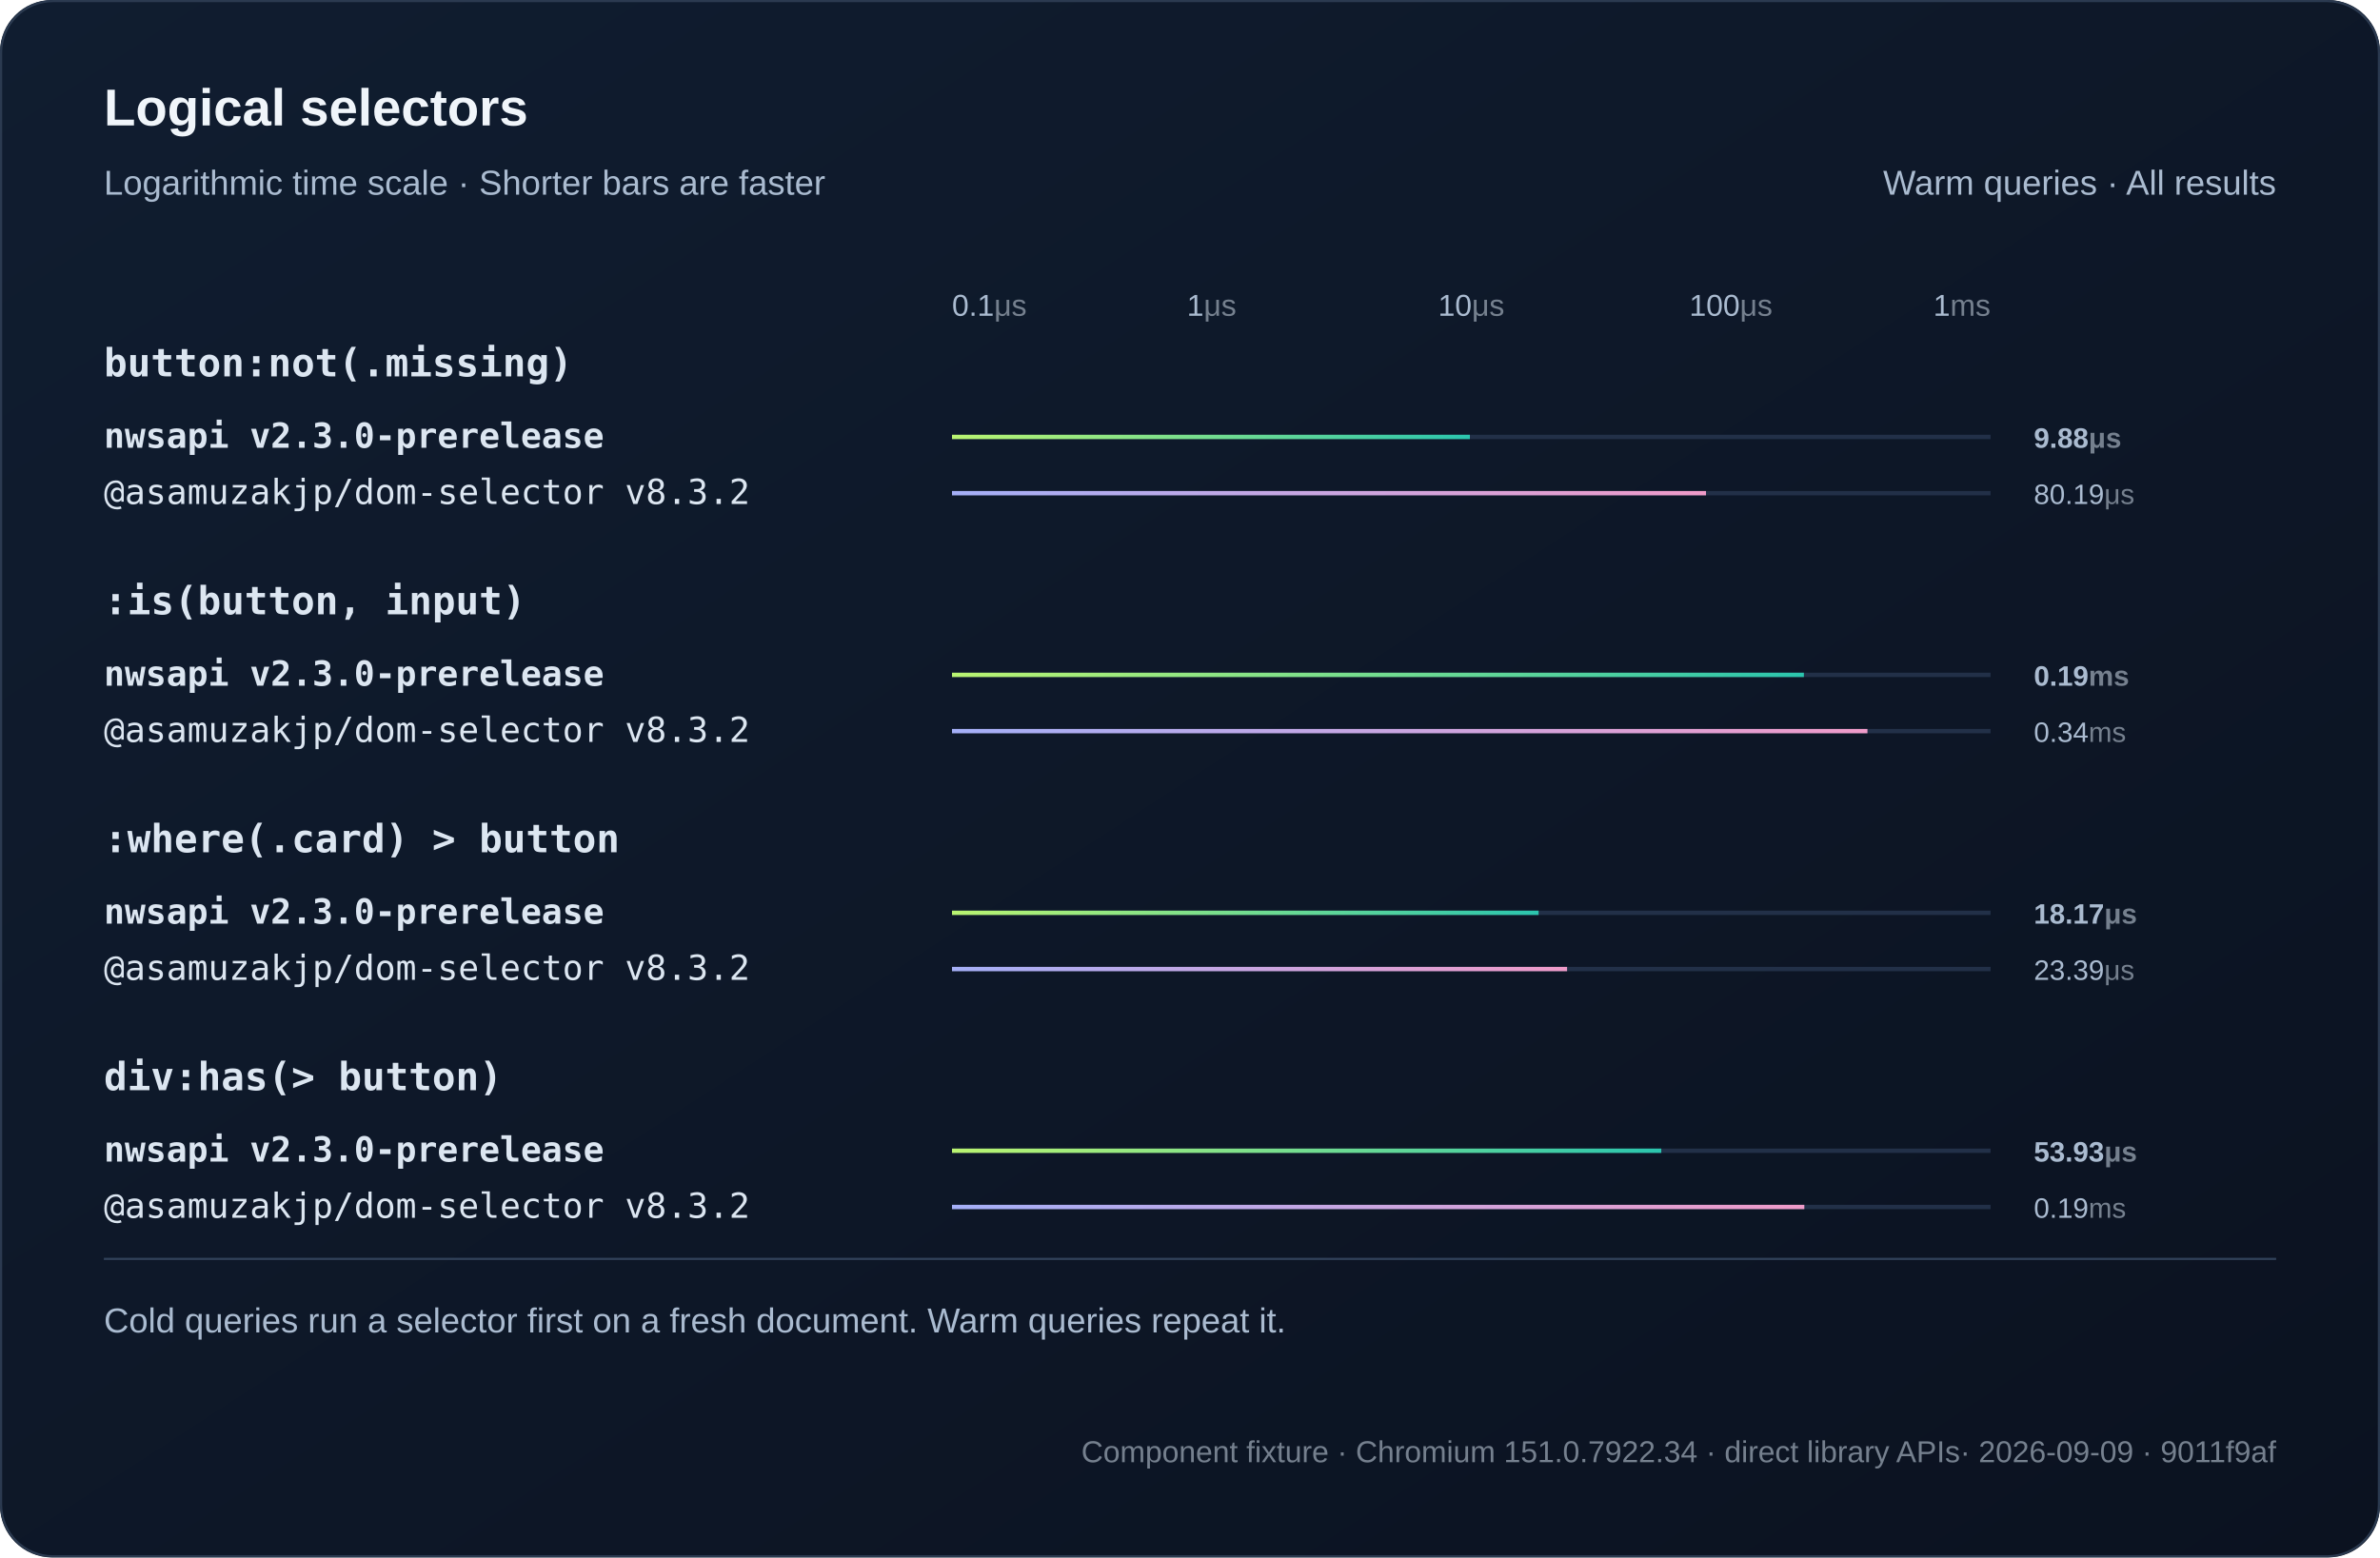
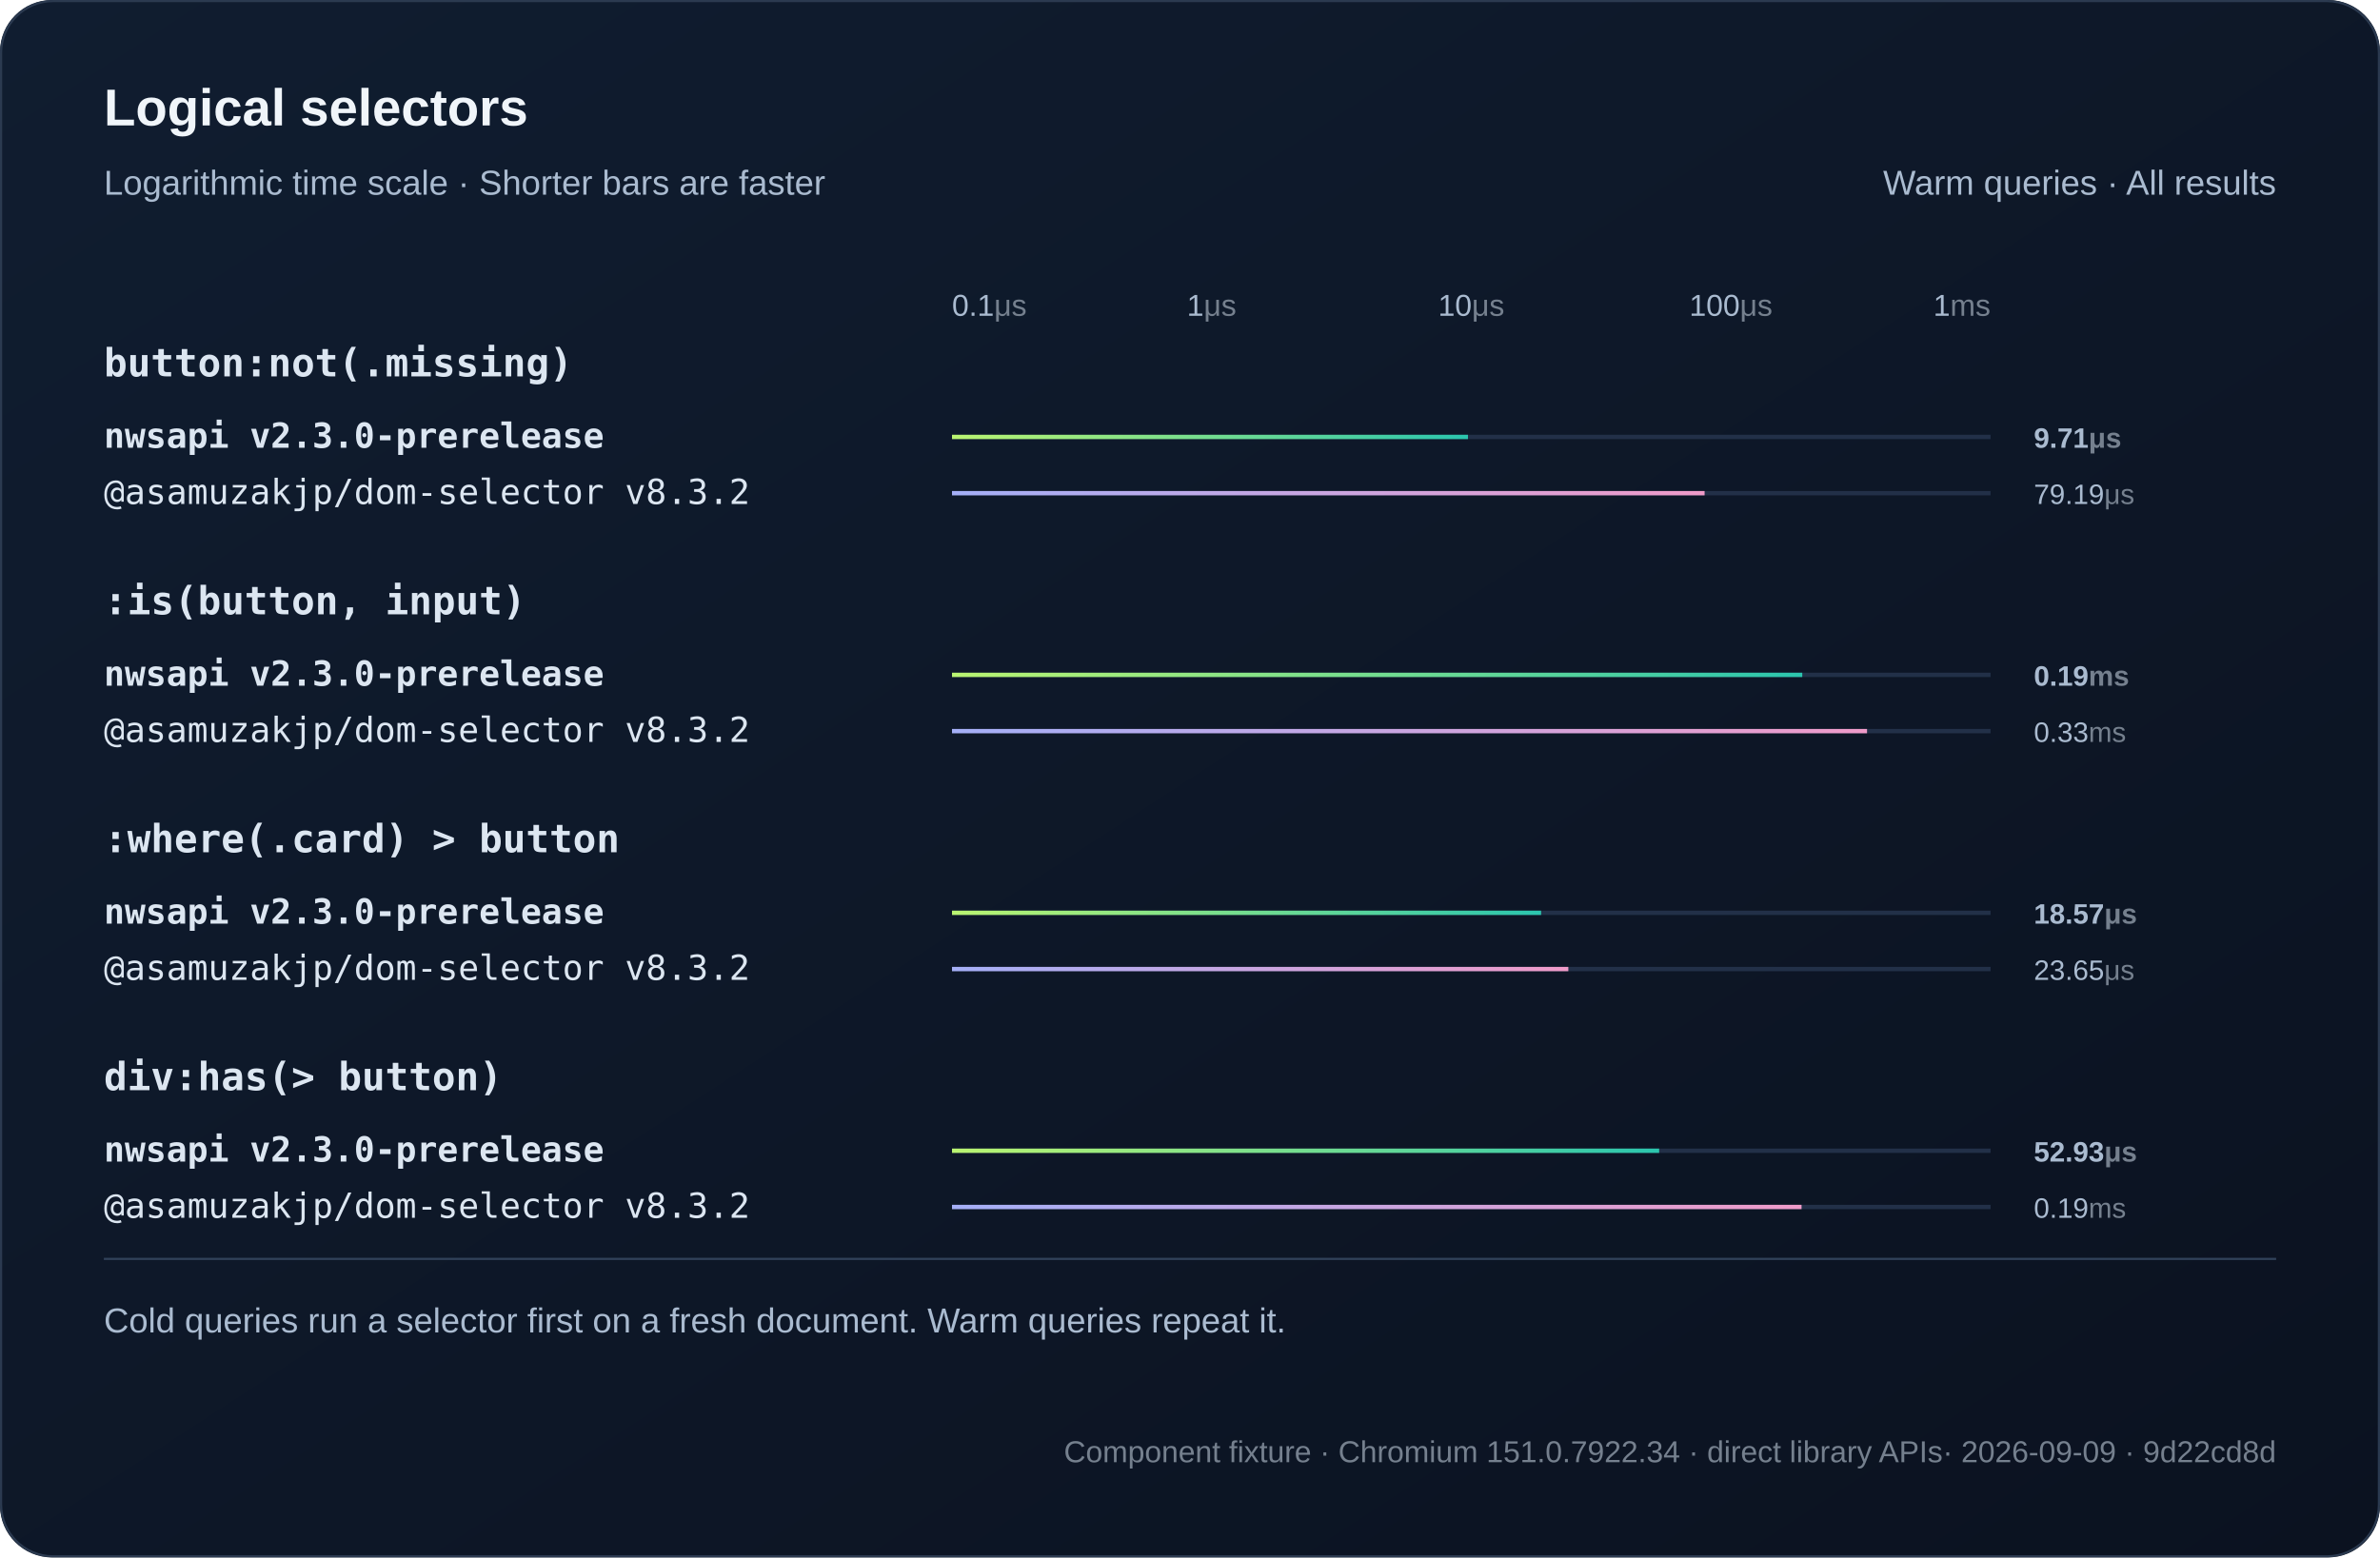
<svg xmlns="http://www.w3.org/2000/svg" width="1100" height="720" viewBox="0 0 1100 720" role="img">
  <defs>
    <linearGradient id="bg" x2="1" y2="1">
      <stop stop-color="#101d30" />
      <stop offset="1" stop-color="#0b1220" />
    </linearGradient>
    <linearGradient id="series0">
      <stop stop-color="#baf471" />
      <stop offset="1" stop-color="#2bc5ae" />
    </linearGradient>
    <linearGradient id="series1">
      <stop stop-color="#a4aff7" />
      <stop offset="1" stop-color="#ef9bc9" />
    </linearGradient>
  </defs>
  <style>text{font-family:Arial,Helvetica,sans-serif;fill:#f0f5fa}
.muted{fill:#aabbd0;font:16px Arial,Helvetica,sans-serif}
.code{font:18px Consolas,Menlo,monospace;fill:#dce6f1}
.note .code{font:16px Consolas,Menlo,monospace}
.metadata,.metadata .code{fill:#75808e;font-size:14px}
.chart-title{font-size:24px;font-weight:700}
.unit{fill:#75808e}
.package{font-family:Consolas,Menlo,monospace}
.comparison{font-size:14px;font-variant-numeric:tabular-nums}
.tick{fill:#aabbd0;font-size:12px}
.time{fill:#aabbd0;font-size:13px;font-variant-numeric:tabular-nums}
.engine{font-size:16px}.selector{font-weight:600}.tick{font-size:14px}.bar{transform-box:fill-box;transform-origin:left center;animation:fill 800ms ease-out both}@keyframes fill{from{transform:scaleX(0)}to{transform:scaleX(1)}}@media(prefers-reduced-motion:reduce){.bar{animation:none}}</style>
  <rect width="1100" height="720" rx="24" fill="url(#bg)" />
  <rect x=".5" y=".5" width="1099" height="719" rx="24" fill="none" stroke="#2b3a50" />
  <text x="48" y="58" class="chart-title">Logical selectors</text>
  <text x="48" y="90" class="muted">Logarithmic time scale · Shorter bars are faster</text>
  <text x="1052" y="90" text-anchor="end" class="muted">Warm queries · All results</text>
  <text x="440" y="146" text-anchor="start" class="tick">0.1<tspan class="unit">μs</tspan>
  </text>
  <text x="560" y="146" text-anchor="middle" class="tick">1<tspan class="unit">μs</tspan>
  </text>
  <text x="680" y="146" text-anchor="middle" class="tick">10<tspan class="unit">μs</tspan>
  </text>
  <text x="800" y="146" text-anchor="middle" class="tick">100<tspan class="unit">μs</tspan>
  </text>
  <text x="920" y="146" text-anchor="end" class="tick">1<tspan class="unit">ms</tspan>
  </text>
  <text x="48" y="174" class="code selector">button:not(.missing)</text>
  <g>
    <text x="48" y="207" class="code engine" style="font-weight:700">nwsapi v2.3.0-prerelease</text>
    <path d="M440 202h480" stroke="#223048" stroke-width="2" />
-     <rect class="bar" x="440" y="201" width="239.36" height="2" fill="url(#series0)" />
-     <text x="940" y="207" class="time" style="font-weight:700">9.88<tspan class="unit">μs</tspan>
+     <rect class="bar" x="440" y="201" width="238.47" height="2" fill="url(#series0)" />
+     <text x="940" y="207" class="time" style="font-weight:700">9.71<tspan class="unit">μs</tspan>
    </text>
  </g>
  <g>
    <text x="48" y="233" class="code engine">@asamuzakjp/dom-selector v8.3.2</text>
    <path d="M440 228h480" stroke="#223048" stroke-width="2" />
-     <rect class="bar" x="440" y="227" width="348.49" height="2" fill="url(#series1)" />
-     <text x="940" y="233" class="time">80.19<tspan class="unit">μs</tspan>
+     <rect class="bar" x="440" y="227" width="347.84" height="2" fill="url(#series1)" />
+     <text x="940" y="233" class="time">79.19<tspan class="unit">μs</tspan>
    </text>
  </g>
  <text x="48" y="284" class="code selector">:is(button, input)</text>
  <g>
    <text x="48" y="317" class="code engine" style="font-weight:700">nwsapi v2.3.0-prerelease</text>
    <path d="M440 312h480" stroke="#223048" stroke-width="2" />
-     <rect class="bar" x="440" y="311" width="393.73" height="2" fill="url(#series0)" />
+     <rect class="bar" x="440" y="311" width="392.98" height="2" fill="url(#series0)" />
    <text x="940" y="317" class="time" style="font-weight:700">0.19<tspan class="unit">ms</tspan>
    </text>
  </g>
  <g>
    <text x="48" y="343" class="code engine">@asamuzakjp/dom-selector v8.3.2</text>
    <path d="M440 338h480" stroke="#223048" stroke-width="2" />
-     <rect class="bar" x="440" y="337" width="423.1" height="2" fill="url(#series1)" />
-     <text x="940" y="343" class="time">0.34<tspan class="unit">ms</tspan>
+     <rect class="bar" x="440" y="337" width="422.91" height="2" fill="url(#series1)" />
+     <text x="940" y="343" class="time">0.33<tspan class="unit">ms</tspan>
    </text>
  </g>
  <text x="48" y="394" class="code selector">:where(.card) &gt; button</text>
  <g>
    <text x="48" y="427" class="code engine" style="font-weight:700">nwsapi v2.3.0-prerelease</text>
    <path d="M440 422h480" stroke="#223048" stroke-width="2" />
-     <rect class="bar" x="440" y="421" width="271.12" height="2" fill="url(#series0)" />
-     <text x="940" y="427" class="time" style="font-weight:700">18.17<tspan class="unit">μs</tspan>
+     <rect class="bar" x="440" y="421" width="272.27" height="2" fill="url(#series0)" />
+     <text x="940" y="427" class="time" style="font-weight:700">18.57<tspan class="unit">μs</tspan>
    </text>
  </g>
  <g>
    <text x="48" y="453" class="code engine">@asamuzakjp/dom-selector v8.3.2</text>
    <path d="M440 448h480" stroke="#223048" stroke-width="2" />
-     <rect class="bar" x="440" y="447" width="284.28" height="2" fill="url(#series1)" />
-     <text x="940" y="453" class="time">23.39<tspan class="unit">μs</tspan>
+     <rect class="bar" x="440" y="447" width="284.86" height="2" fill="url(#series1)" />
+     <text x="940" y="453" class="time">23.65<tspan class="unit">μs</tspan>
    </text>
  </g>
  <text x="48" y="504" class="code selector">div:has(&gt; button)</text>
  <g>
    <text x="48" y="537" class="code engine" style="font-weight:700">nwsapi v2.3.0-prerelease</text>
    <path d="M440 532h480" stroke="#223048" stroke-width="2" />
-     <rect class="bar" x="440" y="531" width="327.82" height="2" fill="url(#series0)" />
-     <text x="940" y="537" class="time" style="font-weight:700">53.93<tspan class="unit">μs</tspan>
+     <rect class="bar" x="440" y="531" width="326.84" height="2" fill="url(#series0)" />
+     <text x="940" y="537" class="time" style="font-weight:700">52.93<tspan class="unit">μs</tspan>
    </text>
  </g>
  <g>
    <text x="48" y="563" class="code engine">@asamuzakjp/dom-selector v8.3.2</text>
    <path d="M440 558h480" stroke="#223048" stroke-width="2" />
-     <rect class="bar" x="440" y="557" width="393.93" height="2" fill="url(#series1)" />
+     <rect class="bar" x="440" y="557" width="392.65" height="2" fill="url(#series1)" />
    <text x="940" y="563" class="time">0.19<tspan class="unit">ms</tspan>
    </text>
  </g>
  <path d="M48 582h1004" stroke="#304159" />
  <text x="48" y="616" class="muted">Cold queries run a selector first on a fresh document. Warm queries repeat it.</text>
-   <text x="1052" y="676" text-anchor="end" class="muted note metadata">Component fixture · Chromium 151.0.7922.34 · direct library APIs<tspan fill="#75808e"> · 2026-09-09 · 9011f9af</tspan>
+   <text x="1052" y="676" text-anchor="end" class="muted note metadata">Component fixture · Chromium 151.0.7922.34 · direct library APIs<tspan fill="#75808e"> · 2026-09-09 · 9d22cd8d</tspan>
  </text>
</svg>
